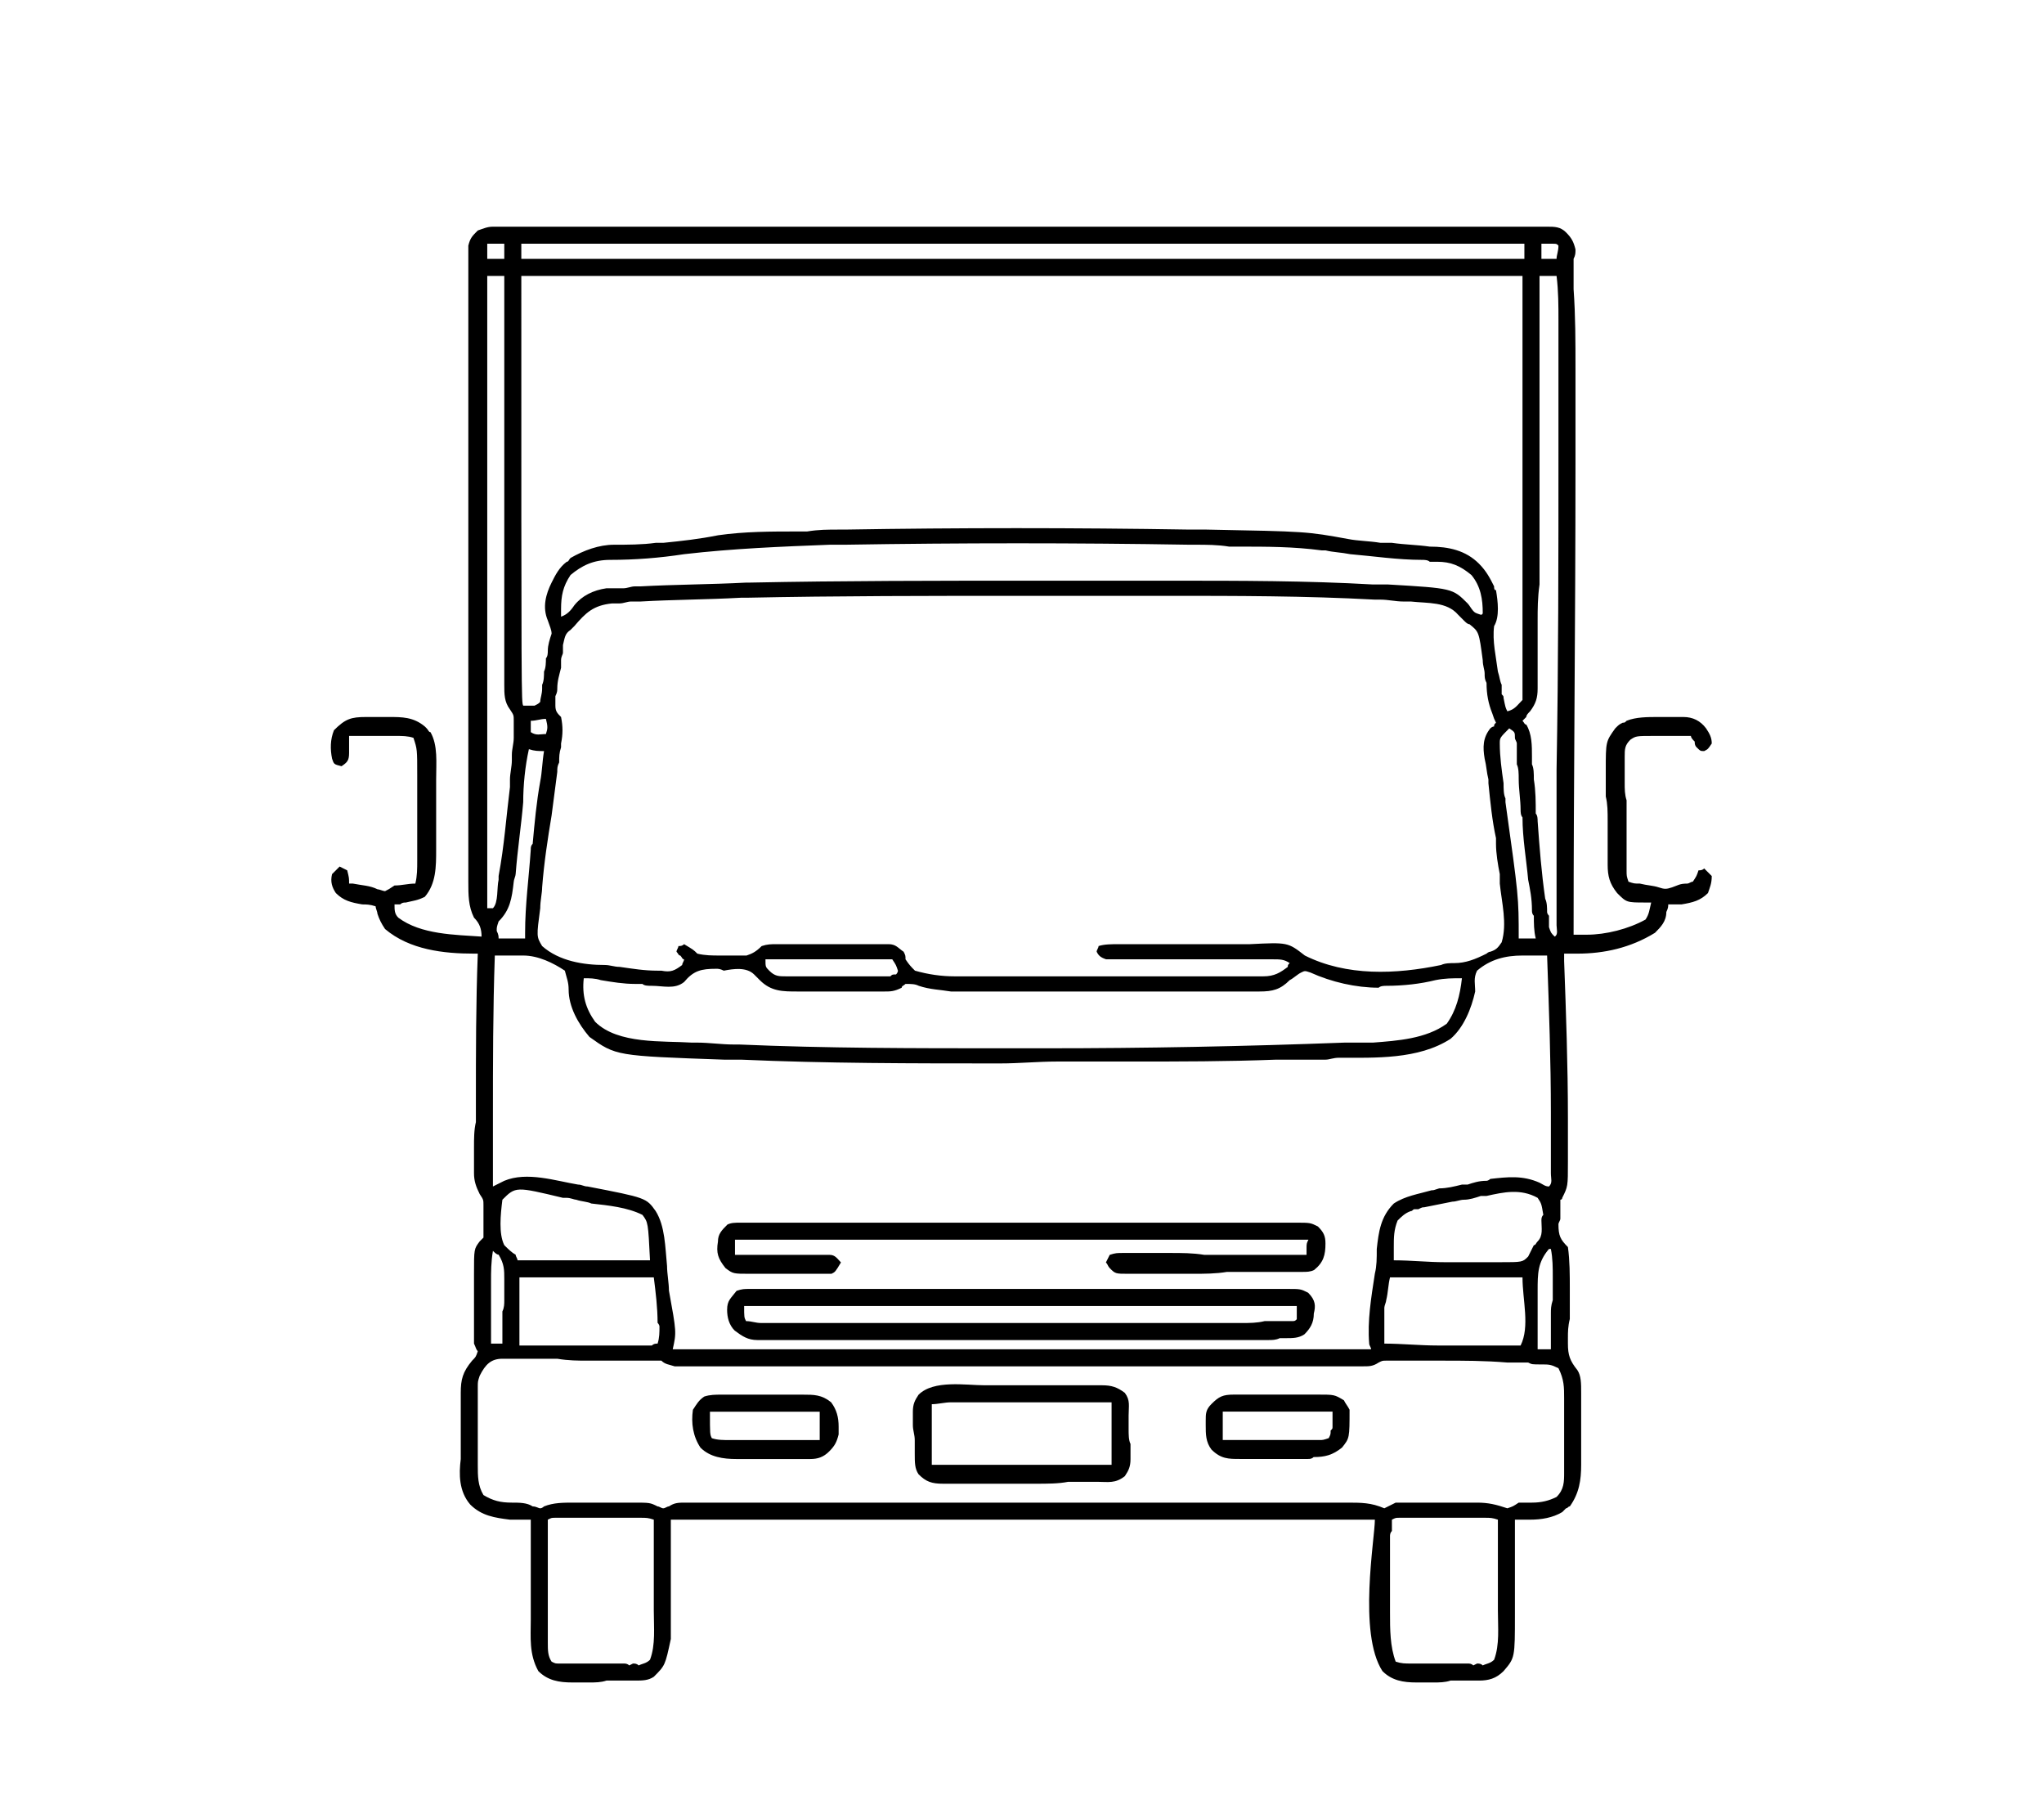
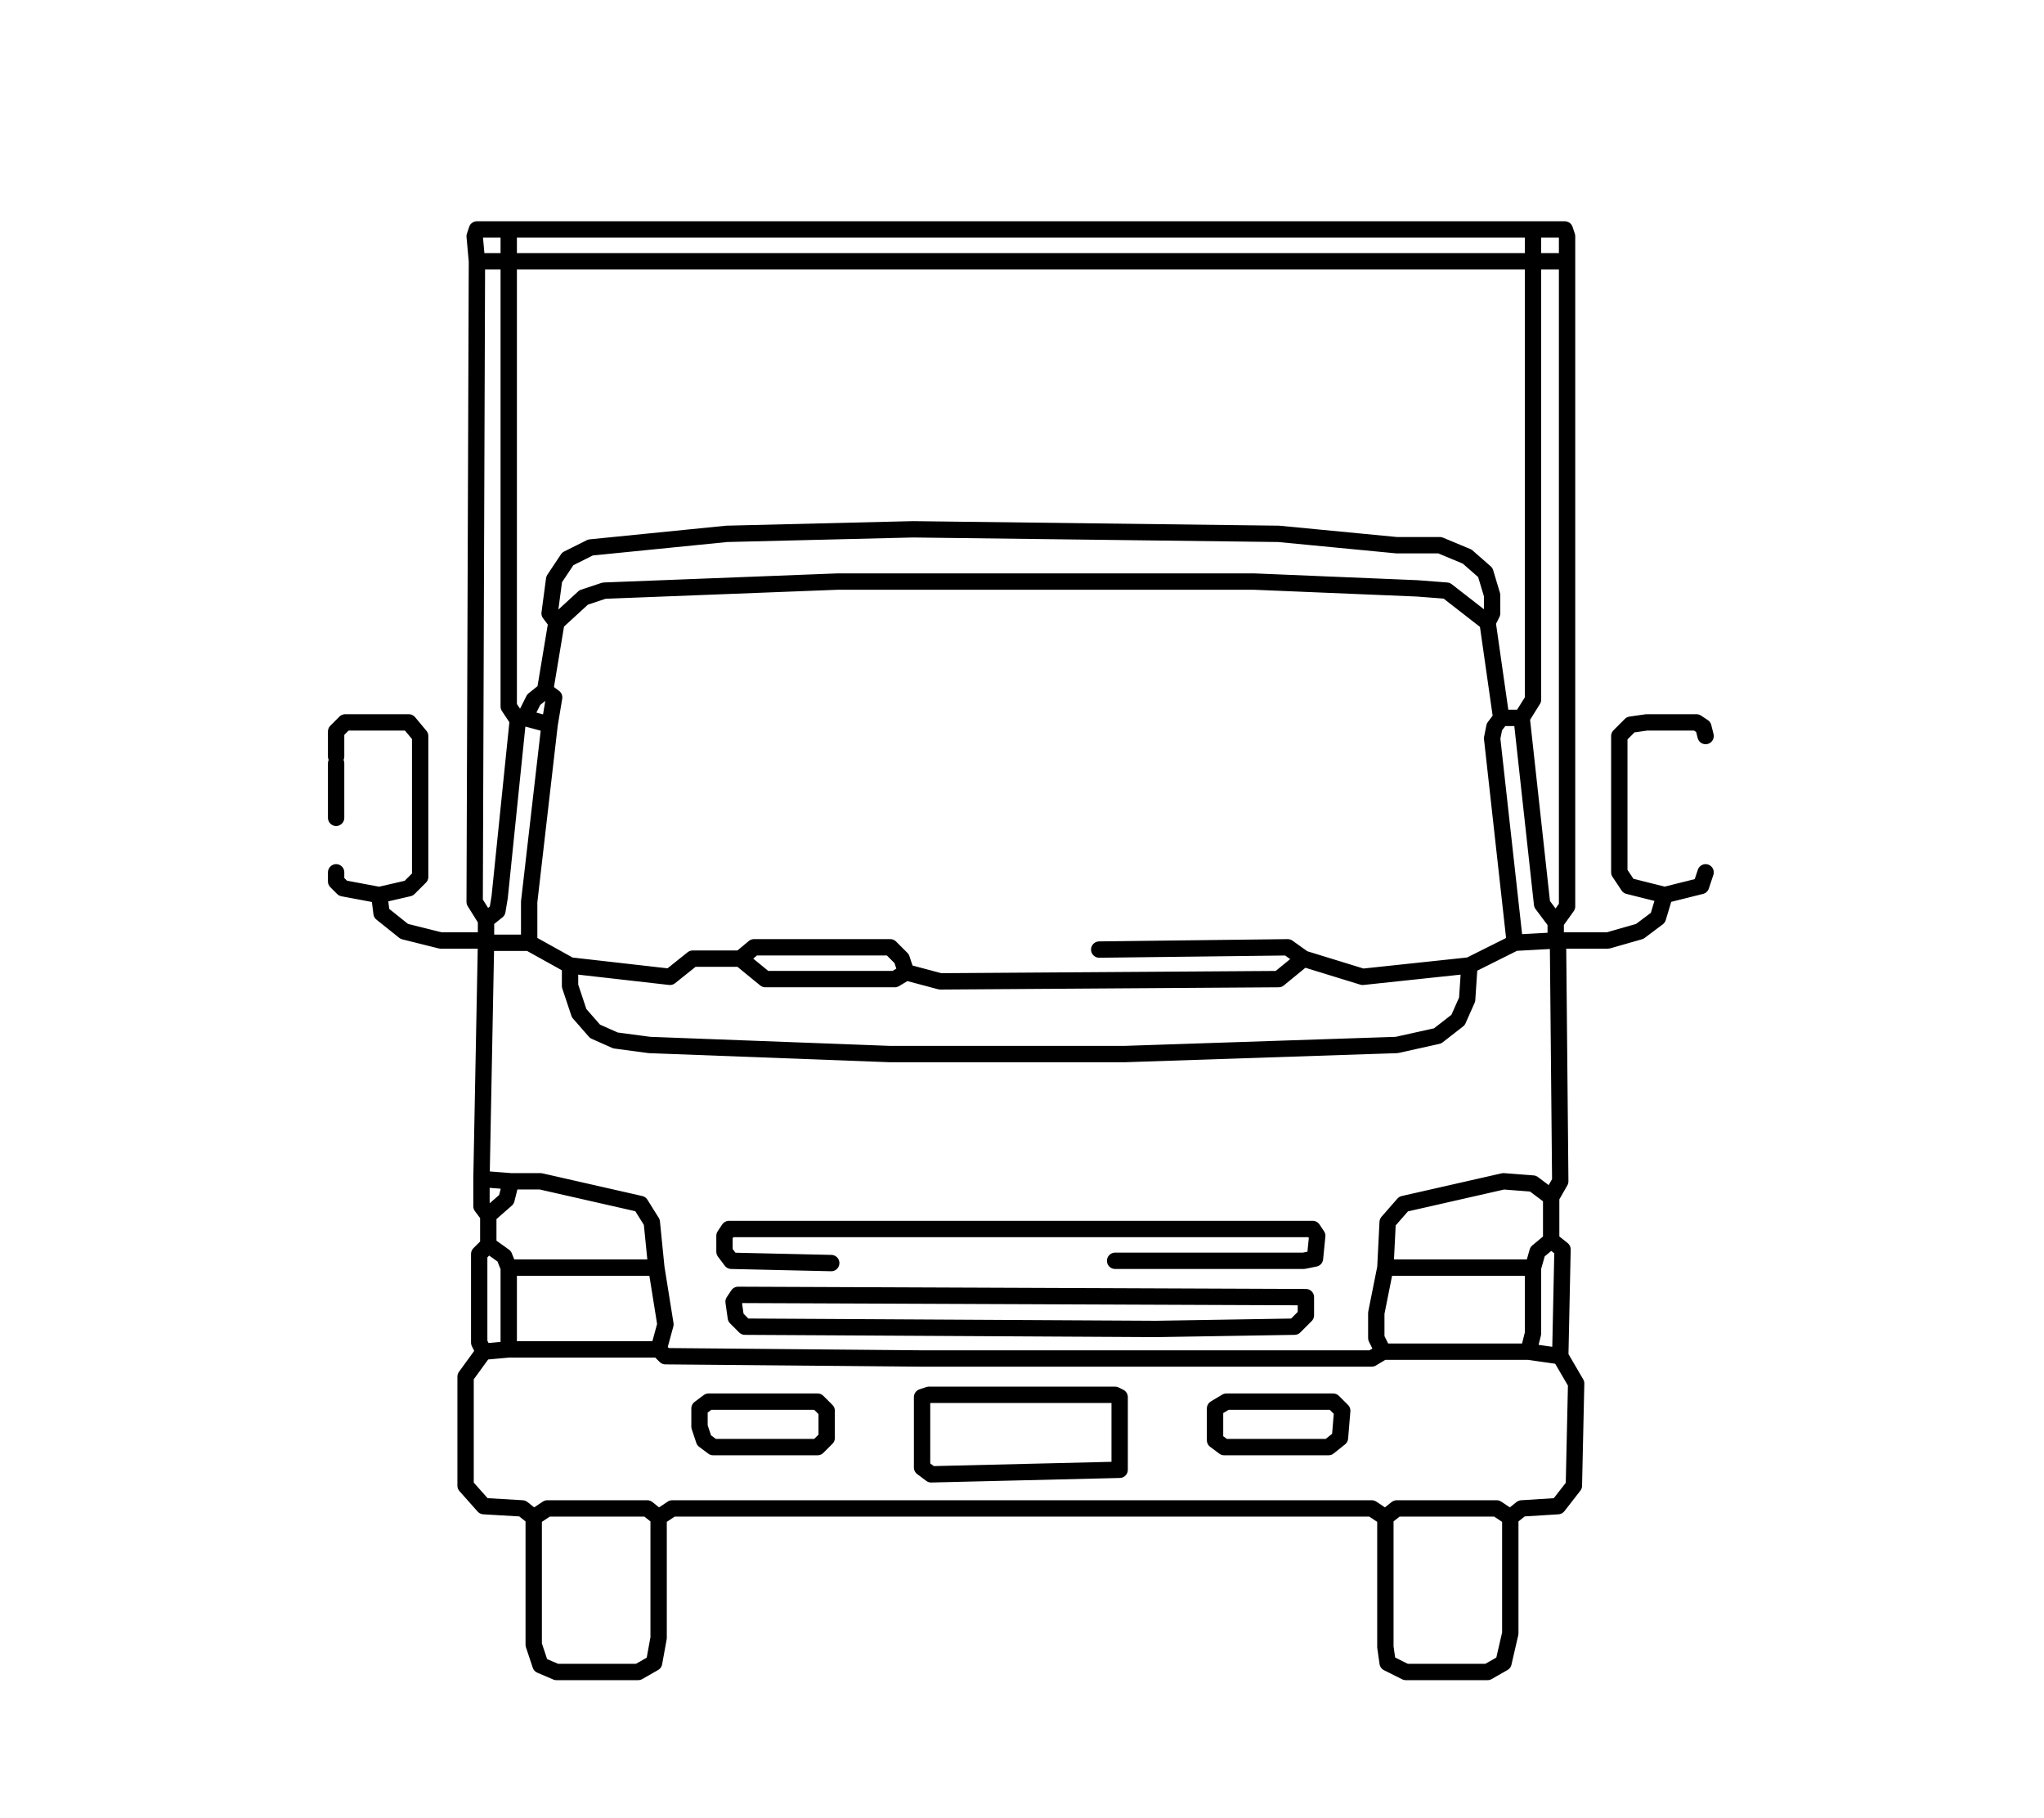
<svg xmlns="http://www.w3.org/2000/svg" viewBox="0 0 90 80">
-   <g fill="#000" stroke="none" fill-rule="evenodd" transform="translate(10.61 6.00) scale(0.083333)">
-     <path d="M0 0 C0 -0 0 -0 2 -0 C3 -0 4 -0 5 -0 C6 -0 7 -0 8 -0 C11 -0 15 -0 18 -0 C20 -0 23 -0 25 -0 C31 -0 36 -0 42 -0 C49 -0 56 -0 63 -0 C78 -0 93 -0 108 -0 C109 -0 110 -0 111 -0 C112 -0 112 -0 113 -0 C122 -0 131 -0 139 -0 C166 -0 192 -0 218 -0 C218 -0 218 -0 221 -0 C224 -0 227 -0 231 -0 C233 -0 236 -0 239 -0 C239 -0 240 -0 241 -0 C268 -0 294 -0 321 -0 C351 -0 381 -0 411 -0 C414 -0 417 -0 420 -0 C421 -0 422 -0 423 -0 C435 -0 448 -0 461 -0 C473 -0 486 -0 499 -0 C505 -0 512 -0 519 -0 C526 -0 532 -0 538 -0 C540 -0 543 -0 545 -0 C548 -0 551 -0 554 -0 C555 -0 556 -0 557 -0 C561 -0 564 -0 567 3 C570 6 571 8 572 12 C572 14 572 15 571 17 C571 22 571 28 571 33 C572 47 572 61 572 75 C572 78 572 81 572 84 C572 92 572 100 572 108 C572 114 572 120 572 126 C572 209 571 291 571 374 C572 374 574 374 575 374 C576 374 577 374 578 374 C588 374 600 371 609 366 C611 363 611 361 612 357 C611 357 610 357 609 357 C599 357 599 357 594 352 C590 347 589 343 589 337 C589 336 589 336 589 335 C589 332 589 330 589 328 C589 327 589 326 589 326 C589 322 589 318 589 314 C589 309 589 305 588 301 C588 298 588 295 588 292 C588 290 588 288 588 287 C588 272 588 272 593 265 C595 263 595 263 597 262 C598 262 598 262 599 261 C604 259 610 259 616 259 C618 259 620 259 622 259 C623 259 624 259 626 259 C627 259 628 259 629 259 C634 259 638 261 641 265 C643 268 644 270 644 273 C642 276 642 276 640 277 C638 277 638 277 636 275 C635 274 635 273 635 272 C634 271 633 270 633 269 C630 269 630 269 626 269 C626 269 626 269 624 269 C623 269 621 269 620 269 C618 269 616 269 614 269 C604 269 604 269 601 271 C598 274 598 276 598 280 C598 281 598 281 598 282 C598 284 598 287 598 289 C598 290 598 292 598 294 C598 297 598 300 599 303 C599 307 599 312 599 316 C599 320 599 324 599 328 C599 329 599 329 599 330 C599 332 599 334 599 337 C599 338 599 339 599 340 C599 343 599 343 600 346 C603 347 603 347 606 347 C610 348 613 348 616 349 C619 350 620 350 623 349 C626 348 627 347 631 347 C632 347 633 346 634 346 C636 343 636 343 637 340 C638 340 639 340 640 339 C642 341 642 341 644 343 C644 347 643 349 642 352 C638 356 634 357 628 358 C627 358 627 358 626 358 C624 358 623 358 621 358 C621 359 621 360 620 362 C620 367 617 370 614 373 C601 381 587 384 573 384 C571 384 570 384 569 384 C568 384 567 384 566 384 C566 385 566 387 566 388 C567 415 568 443 568 471 C568 473 568 475 568 478 C568 482 568 486 568 489 C568 491 568 492 568 494 C568 507 568 507 565 513 C565 514 564 514 564 514 C564 517 564 521 564 524 C564 525 563 526 563 527 C563 533 564 535 568 539 C569 546 569 554 569 561 C569 563 569 565 569 567 C569 571 569 574 569 577 C568 581 568 584 568 587 C568 588 568 589 568 590 C568 596 569 599 573 604 C575 607 575 611 575 616 C575 617 575 618 575 619 C575 619 575 619 575 622 C575 623 575 624 575 625 C575 628 575 630 575 633 C575 635 575 638 575 640 C575 644 575 647 575 651 C575 652 575 653 575 654 C575 662 574 669 569 676 C568 676 568 677 567 677 C566 678 566 678 565 679 C560 682 554 683 548 683 C547 683 546 683 546 683 C544 683 542 683 540 683 C540 684 540 685 540 686 C540 693 540 700 540 707 C540 711 540 715 540 719 C540 722 540 726 540 729 C540 731 540 732 540 733 C540 756 540 756 534 763 C530 767 526 768 521 768 C520 768 519 768 518 768 C517 768 516 768 515 768 C514 768 513 768 512 768 C510 768 508 768 506 768 C503 769 500 769 497 769 C495 769 493 769 491 769 C490 769 489 769 488 769 C481 769 475 768 470 763 C457 743 466 693 466 683 C343 683 220 683 94 683 C94 704 94 725 94 746 C91 760 91 760 85 766 C82 768 79 768 75 768 C74 768 74 768 72 768 C71 768 70 768 69 768 C68 768 67 768 66 768 C64 768 62 768 60 768 C57 769 54 769 51 769 C49 769 47 769 45 769 C44 769 43 769 42 769 C35 769 29 768 24 763 C19 754 20 745 20 736 C20 734 20 733 20 731 C20 727 20 723 20 719 C20 715 20 711 20 707 C20 699 20 691 20 683 C19 683 17 683 16 683 C14 683 13 683 11 683 C10 683 10 683 9 683 C1 682 -6 681 -12 675 C-18 668 -18 659 -17 651 C-17 649 -17 648 -17 647 C-17 644 -17 642 -17 639 C-17 635 -17 631 -17 627 C-17 625 -17 622 -17 620 C-17 619 -17 619 -17 616 C-17 609 -16 605 -11 599 C-9 597 -9 597 -8 594 C-9 593 -9 592 -10 590 C-10 588 -10 588 -10 586 C-10 585 -10 585 -10 583 C-10 582 -10 581 -10 580 C-10 579 -10 578 -10 577 C-10 575 -10 573 -10 571 C-10 568 -10 565 -10 562 C-10 560 -10 558 -10 556 C-10 555 -10 554 -10 553 C-10 540 -10 540 -7 536 C-6 535 -6 535 -5 534 C-5 531 -5 528 -5 525 C-5 524 -5 523 -5 522 C-5 521 -5 520 -5 519 C-5 518 -5 518 -5 517 C-5 514 -5 514 -7 511 C-9 507 -10 504 -10 500 C-10 499 -10 499 -10 498 C-10 495 -10 493 -10 491 C-10 489 -10 488 -10 486 C-10 482 -10 477 -9 473 C-9 469 -9 466 -9 462 C-9 436 -9 410 -8 384 C-9 384 -9 384 -10 384 C-26 384 -44 382 -57 371 C-59 368 -60 366 -61 363 C-61 362 -62 360 -62 359 C-65 358 -67 358 -69 358 C-75 357 -79 356 -83 352 C-85 349 -86 346 -85 342 C-83 340 -83 340 -81 338 C-79 339 -79 339 -77 340 C-76 344 -76 344 -76 347 C-75 347 -75 347 -74 347 C-69 348 -65 348 -61 350 C-60 350 -58 351 -57 351 C-55 350 -55 350 -52 348 C-48 348 -45 347 -41 347 C-40 343 -40 339 -40 335 C-40 334 -40 332 -40 331 C-40 330 -40 328 -40 327 C-40 326 -40 324 -40 323 C-40 320 -40 317 -40 314 C-40 310 -40 306 -40 303 C-40 300 -40 297 -40 294 C-40 292 -40 291 -40 290 C-40 276 -40 276 -42 270 C-45 269 -48 269 -51 269 C-52 269 -53 269 -53 269 C-56 269 -58 269 -60 269 C-62 269 -63 269 -65 269 C-69 269 -72 269 -76 269 C-76 270 -76 271 -76 272 C-76 273 -76 274 -76 275 C-76 276 -76 277 -76 278 C-76 282 -77 283 -80 285 C-84 284 -84 284 -85 281 C-86 276 -86 271 -84 266 C-78 260 -75 259 -67 259 C-65 259 -63 259 -61 259 C-59 259 -57 259 -55 259 C-48 259 -42 259 -36 264 C-36 264 -35 265 -35 265 C-34 266 -34 267 -33 267 C-29 274 -30 283 -30 292 C-30 293 -30 294 -30 296 C-30 299 -30 302 -30 305 C-30 308 -30 312 -30 316 C-30 319 -30 322 -30 324 C-30 326 -30 327 -30 329 C-30 338 -30 347 -36 354 C-40 356 -42 356 -46 357 C-47 357 -48 357 -49 358 C-50 358 -50 358 -52 358 C-52 361 -52 363 -50 365 C-38 374 -20 374 -6 375 C-6 371 -7 368 -10 365 C-13 359 -13 353 -13 346 C-13 344 -13 343 -13 342 C-13 338 -13 334 -13 330 C-13 325 -13 321 -13 317 C-13 308 -13 300 -13 291 C-13 284 -13 278 -13 271 C-13 270 -13 269 -13 268 C-13 266 -13 264 -13 262 C-13 244 -13 227 -13 209 C-13 192 -13 175 -13 158 C-13 139 -13 121 -13 102 C-13 100 -13 98 -13 96 C-13 95 -13 94 -13 93 C-13 87 -13 80 -13 73 C-13 65 -13 56 -13 48 C-13 44 -13 39 -13 35 C-13 31 -13 27 -13 23 C-13 22 -13 21 -13 19 C-13 17 -13 15 -13 13 C-13 13 -13 13 -13 10 C-12 6 -11 5 -8 2 C-5 1 -3 0 0 0 Z M-3 9 C-3 12 -3 15 -3 17 C-0 17 3 17 6 17 C6 15 6 12 6 9 C3 9 -0 9 -3 9 Z M15 9 C15 12 15 15 15 17 C190 17 365 17 545 17 C545 15 545 12 545 9 C370 9 195 9 15 9 Z M554 9 C554 12 554 15 554 17 C557 17 559 17 562 17 C562 15 563 13 563 10 C562 9 562 9 560 9 C558 9 556 9 554 9 Z M-3 26 C-3 136 -3 247 -3 360 C-2 360 -1 360 -0 360 C3 357 2 349 3 345 C3 344 3 344 3 343 C6 327 7 312 9 296 C9 295 9 293 9 292 C9 289 10 285 10 282 C10 282 10 282 10 279 C10 276 11 273 11 270 C11 270 11 270 11 267 C11 267 11 267 11 264 C11 263 11 262 11 261 C11 258 11 258 9 255 C6 251 6 247 6 242 C6 241 6 240 6 239 C6 236 6 233 6 230 C6 228 6 225 6 223 C6 217 6 211 6 205 C6 199 6 193 6 186 C6 176 6 165 6 155 C6 144 6 133 6 122 C6 121 6 121 6 120 C6 117 6 113 6 110 C6 82 6 54 6 26 C3 26 -0 26 -3 26 Z M15 26 C15 251 15 251 16 253 C17 253 17 253 20 253 C21 253 21 253 22 253 C24 252 24 252 25 251 C25 249 26 247 26 244 C26 244 26 244 26 242 C27 240 27 237 27 235 C28 233 28 230 28 228 C29 227 29 225 29 224 C29 221 30 218 31 215 C31 213 30 211 29 208 C26 201 28 194 31 188 C33 184 35 180 39 177 C40 177 40 176 41 175 C48 171 56 168 64 168 C71 168 79 168 86 167 C88 167 89 167 90 167 C100 166 109 165 119 163 C133 161 147 161 161 161 C162 161 164 161 166 161 C172 160 177 160 183 160 C184 160 185 160 186 160 C246 159 307 159 368 160 C371 160 374 160 377 160 C430 161 430 161 452 165 C457 166 463 166 469 167 C471 167 473 167 475 167 C482 168 488 168 495 169 C505 169 514 171 521 178 C525 182 527 186 529 190 C529 191 529 192 530 192 C531 198 532 206 529 211 C528 219 530 227 531 235 C532 238 532 240 533 242 C533 244 533 245 533 247 C534 248 534 248 534 249 C535 254 535 254 536 256 C540 255 541 253 544 250 C544 176 544 102 544 26 C369 26 195 26 15 26 Z M553 26 C553 27 553 29 553 30 C553 57 553 84 553 112 C553 115 553 118 553 122 C553 122 553 123 553 124 C553 134 553 145 553 156 C553 167 553 178 553 189 C552 196 552 202 552 208 C552 214 552 220 552 226 C552 228 552 230 552 232 C552 235 552 238 552 241 C552 242 552 243 552 244 C552 249 551 252 548 256 C547 257 546 258 546 259 C545 260 544 261 544 261 C545 262 545 263 546 263 C549 268 549 274 549 280 C549 281 549 282 549 284 C550 286 550 289 550 292 C551 298 551 304 551 310 C552 311 552 313 552 314 C553 328 554 341 556 355 C557 357 557 360 557 362 C557 363 558 364 558 364 C558 366 558 368 558 370 C559 373 559 373 561 375 C563 374 562 371 562 369 C562 368 562 368 562 365 C562 364 562 362 562 361 C562 360 562 358 562 357 C562 353 562 349 562 345 C562 342 562 338 562 335 C562 325 562 315 562 305 C562 299 562 293 562 287 C563 231 563 175 563 119 C563 114 563 109 563 103 C563 94 563 84 563 75 C563 72 563 69 563 66 C563 62 563 59 563 55 C563 53 563 51 563 49 C563 42 563 34 562 26 C559 26 556 26 553 26 Z M186 168 C183 168 181 168 178 168 C152 169 127 170 101 173 C88 175 75 176 62 176 C53 176 47 179 41 184 C37 190 36 195 36 202 C36 202 36 203 36 204 C36 205 36 206 36 206 C39 205 41 203 43 200 C47 195 53 192 60 191 C62 191 64 191 67 191 C67 191 68 191 69 191 C71 191 73 190 75 190 C76 190 77 190 78 190 C96 189 115 189 134 188 C134 188 135 188 136 188 C185 187 235 187 284 187 C294 187 303 187 313 187 C325 187 337 187 349 187 C353 187 356 187 359 187 C395 187 430 187 465 189 C468 189 470 189 473 189 C507 191 507 191 515 199 C516 200 517 202 518 203 C519 204 519 204 522 205 C522 205 523 205 523 204 C523 197 522 190 517 184 C511 179 506 177 499 177 C497 177 496 177 495 177 C494 176 492 176 491 176 C478 176 465 174 453 173 C448 172 444 172 440 171 C440 171 440 171 438 171 C423 169 409 169 394 169 C392 169 391 169 389 169 C383 168 377 168 371 168 C371 168 371 168 368 168 C308 167 247 167 186 168 Z M134 196 C133 196 132 196 131 196 C113 197 95 197 78 198 C76 198 75 198 73 198 C71 198 69 199 67 199 C66 199 66 199 63 199 C53 200 49 204 43 211 C42 212 42 212 41 213 C38 215 38 217 37 221 C37 222 37 223 37 225 C37 226 36 227 36 229 C36 230 36 231 36 233 C35 237 34 240 34 244 C34 245 34 246 33 248 C33 249 33 249 33 250 C33 251 33 252 33 253 C33 256 34 257 36 259 C37 264 37 268 36 273 C36 274 36 275 36 275 C35 278 35 280 35 283 C34 285 34 286 34 288 C33 296 32 303 31 311 C29 323 27 336 26 349 C26 352 25 356 25 360 C23 375 23 375 26 380 C35 388 48 390 59 390 C62 390 64 391 67 391 C74 392 80 393 87 393 C88 393 89 393 89 393 C94 394 96 393 100 390 C100 389 101 388 101 387 C100 387 100 386 99 385 C98 385 98 384 97 383 C97 382 98 381 98 380 C99 380 100 380 101 379 C106 382 106 382 108 384 C112 385 116 385 120 385 C122 385 124 385 126 385 C127 385 129 385 130 385 C131 385 132 385 134 385 C137 384 139 383 142 380 C145 379 147 379 150 379 C151 379 152 379 152 379 C154 379 157 379 159 379 C160 379 160 379 161 379 C165 379 169 379 173 379 C177 379 181 379 185 379 C188 379 191 379 194 379 C196 379 197 379 199 379 C201 379 203 379 205 379 C206 379 206 379 209 379 C213 379 214 381 217 383 C218 385 218 385 218 387 C220 390 221 391 223 393 C230 395 237 396 244 396 C245 396 246 396 247 396 C258 396 268 396 279 396 C281 396 283 396 285 396 C292 396 298 396 305 396 C306 396 308 396 309 396 C322 396 336 396 350 396 C356 396 363 396 369 396 C376 396 382 396 389 396 C391 396 393 396 396 396 C399 396 402 396 405 396 C405 396 405 396 407 396 C413 396 416 394 420 391 C420 390 420 390 421 389 C418 387 416 387 412 387 C412 387 412 387 410 387 C409 387 408 387 407 387 C405 387 403 387 401 387 C398 387 394 387 391 387 C382 387 373 387 363 387 C358 387 352 387 347 387 C344 387 342 387 340 387 C337 387 334 387 331 387 C331 387 331 387 328 387 C328 387 327 387 326 387 C325 387 324 387 324 387 C321 386 320 385 319 383 C319 382 320 381 320 380 C323 379 327 379 331 379 C331 379 331 379 334 379 C337 379 340 379 343 379 C344 379 345 379 346 379 C352 379 357 379 363 379 C368 379 372 379 377 379 C382 379 388 379 394 379 C396 379 398 379 400 379 C420 378 420 378 429 385 C451 396 477 395 501 390 C503 389 506 389 508 389 C514 389 519 387 525 384 C525 384 526 383 527 383 C530 382 531 381 533 378 C536 368 533 357 532 347 C532 345 532 344 532 342 C531 337 530 331 530 326 C530 326 530 326 530 323 C528 314 527 304 526 294 C526 293 526 293 526 292 C525 288 525 285 524 281 C523 275 523 270 527 265 C527 265 528 264 529 264 C529 263 529 263 530 262 C529 260 529 260 528 257 C526 252 525 247 525 241 C524 239 524 238 524 236 C524 234 523 232 523 229 C521 214 521 214 516 210 C515 210 514 209 513 208 C512 207 511 206 510 205 C504 198 494 199 485 198 C484 198 483 198 481 198 C477 198 473 197 469 197 C468 197 468 197 466 197 C429 195 393 195 356 195 C353 195 349 195 346 195 C334 195 322 195 309 195 C300 195 290 195 280 195 C231 195 182 195 134 196 Z M20 261 C20 264 20 264 20 267 C23 269 25 268 28 268 C29 265 29 264 28 260 C25 260 23 261 20 261 Z M537 265 C532 270 532 270 532 273 C532 280 533 287 534 294 C534 297 534 300 535 302 C535 303 535 303 535 304 C542 354 542 354 542 376 C545 376 548 376 551 376 C550 372 550 368 550 364 C549 363 549 362 549 361 C549 355 548 350 547 345 C546 334 544 323 544 312 C543 311 543 309 543 308 C543 303 542 297 542 292 C542 289 542 286 541 284 C541 281 541 279 541 276 C541 275 541 275 541 273 C541 272 540 271 540 270 C540 267 540 267 537 265 Z M19 276 C17 285 16 295 16 304 C15 316 13 329 12 342 C12 343 11 345 11 346 C10 355 9 361 3 367 C2 370 2 370 2 372 C3 374 3 375 3 376 C7 376 12 376 17 376 C17 376 17 376 17 373 C17 358 19 344 20 329 C20 328 20 327 21 326 C22 315 23 304 25 293 C26 288 26 283 27 277 C24 277 22 277 19 276 Z M1 385 C-0 414 -0 442 -0 470 C-0 471 -0 472 -0 473 C-0 485 -0 496 -0 507 C2 506 4 505 6 504 C18 499 33 504 45 506 C47 506 48 507 50 507 C81 513 81 513 86 520 C91 528 91 539 92 549 C92 553 93 558 93 562 C97 584 97 584 95 593 C217 593 338 593 464 593 C464 592 463 591 463 590 C462 578 464 566 466 553 C467 549 467 545 467 540 C468 531 469 523 476 516 C482 512 489 511 496 509 C497 509 497 509 500 508 C504 508 508 507 512 506 C513 506 514 506 515 506 C518 505 521 504 525 504 C525 504 526 504 527 503 C536 502 544 501 553 505 C555 506 556 507 558 507 C560 505 559 503 559 500 C559 499 559 498 559 496 C559 495 559 494 559 492 C559 491 559 489 559 488 C559 484 559 480 559 476 C559 473 559 471 559 468 C559 441 558 413 557 385 C554 385 550 385 547 385 C546 385 545 385 544 385 C535 385 527 387 520 393 C518 397 519 400 519 404 C517 413 513 423 506 429 C489 440 466 439 447 439 C444 439 442 440 440 440 C435 440 431 440 426 440 C422 440 418 440 414 440 C388 441 363 441 337 441 C334 441 331 441 328 441 C318 441 308 441 298 441 C288 441 278 442 268 442 C222 442 176 442 131 440 C128 440 125 440 122 440 C65 438 65 438 51 428 C45 421 40 412 40 403 C40 399 39 397 38 393 C32 389 24 385 16 385 C15 385 14 385 13 385 C13 385 12 385 11 385 C10 385 10 385 8 385 C6 385 3 385 1 385 Z M144 387 C144 391 144 391 146 393 C149 396 151 396 155 396 C157 396 158 396 159 396 C161 396 162 396 163 396 C165 396 166 396 168 396 C171 396 174 396 177 396 C180 396 184 396 188 396 C191 396 194 396 197 396 C198 396 200 396 201 396 C203 396 205 396 207 396 C208 396 208 396 210 396 C211 395 211 395 213 395 C213 395 214 394 214 393 C213 390 213 390 211 387 C208 387 208 387 204 387 C204 387 203 387 202 387 C200 387 198 387 196 387 C194 387 193 387 191 387 C187 387 184 387 180 387 C176 387 172 387 168 387 C160 387 152 387 144 387 Z M101 399 C96 403 90 401 84 401 C82 401 80 401 79 400 C78 400 77 400 75 400 C69 400 63 399 57 398 C54 397 51 397 48 397 C47 406 49 413 54 420 C66 432 90 430 105 431 C106 431 107 431 108 431 C114 431 121 432 127 432 C128 432 129 432 130 432 C176 434 223 434 269 434 C277 434 284 434 292 434 C345 434 397 433 450 431 C451 431 452 431 453 431 C456 431 460 431 463 431 C464 431 464 431 465 431 C478 430 493 429 504 421 C509 414 511 406 512 397 C507 397 503 397 498 398 C490 400 481 401 472 401 C471 401 469 401 468 402 C456 402 443 399 432 394 C429 393 429 393 427 394 C425 395 423 397 421 398 C416 403 412 404 405 404 C405 404 405 404 402 404 C399 404 396 404 393 404 C391 404 390 404 389 404 C362 404 336 404 309 404 C305 404 302 404 298 404 C293 404 287 404 282 404 C280 404 278 404 275 404 C265 404 255 404 244 404 C244 404 244 404 242 404 C236 403 231 403 225 401 C223 400 221 400 218 400 C217 401 216 401 216 402 C212 404 210 404 207 404 C205 404 204 404 203 404 C201 404 200 404 199 404 C197 404 196 404 194 404 C191 404 189 404 186 404 C182 404 178 404 174 404 C171 404 168 404 166 404 C164 404 163 404 161 404 C153 404 147 404 141 398 C140 397 139 396 138 395 C134 391 127 392 122 393 C120 392 119 392 118 392 C110 392 106 393 101 399 Z M5 514 C4 522 3 532 6 538 C8 540 10 542 12 543 C12 544 13 545 13 546 C36 546 59 546 83 546 C82 526 82 526 79 522 C71 518 61 517 52 516 C50 515 47 515 44 514 C43 514 41 513 39 513 C39 513 38 513 37 513 C12 507 12 507 5 514 Z M525 512 C524 512 523 512 522 512 C519 513 516 514 513 514 C511 514 509 515 507 515 C502 516 497 517 492 518 C491 518 491 518 489 519 C489 519 488 519 487 519 C486 519 486 520 485 520 C482 521 480 523 478 525 C476 530 476 534 476 539 C476 539 476 540 476 541 C476 543 476 544 476 546 C485 546 494 547 503 547 C507 547 511 547 515 547 C519 547 523 547 527 547 C529 547 530 547 532 547 C544 547 544 547 547 544 C548 542 549 540 550 538 C551 538 551 537 552 536 C555 533 554 529 554 525 C554 524 554 523 555 522 C554 516 554 516 552 513 C543 508 534 510 525 512 Z M558 540 C552 547 552 553 552 562 C552 563 552 564 552 565 C552 567 552 570 552 573 C552 575 552 577 552 579 C552 584 552 589 552 593 C554 593 556 593 559 593 C559 587 559 580 559 574 C559 572 559 570 560 567 C560 564 560 561 560 558 C560 558 560 558 560 555 C560 550 560 545 559 540 C559 540 558 540 558 540 Z M-0 541 C-1 547 -1 552 -1 557 C-1 558 -1 559 -1 560 C-1 563 -1 566 -1 569 C-1 571 -1 573 -1 575 C-1 580 -1 585 -1 590 C1 590 3 590 5 590 C5 585 5 579 5 573 C6 571 6 569 6 567 C6 564 6 562 6 559 C6 558 6 557 6 556 C6 551 6 548 3 543 C2 543 1 542 -0 541 Z M14 555 C14 567 14 579 14 591 C32 591 32 591 40 591 C45 591 50 591 56 591 C60 591 64 591 68 591 C70 591 72 591 73 591 C76 591 78 591 80 591 C81 591 83 591 84 591 C85 590 86 590 87 590 C88 587 88 584 88 581 C88 580 87 579 87 579 C87 571 86 563 85 555 C61 555 38 555 14 555 Z M474 555 C473 559 473 563 472 567 C472 568 471 570 471 571 C471 575 471 579 471 583 C471 583 471 584 471 585 C471 587 471 588 471 590 C480 590 490 591 499 591 C503 591 508 591 512 591 C516 591 520 591 525 591 C526 591 528 591 529 591 C532 591 534 591 536 591 C537 591 539 591 540 591 C541 591 542 591 543 591 C548 581 544 567 544 555 C521 555 498 555 474 555 Z M-7 607 C-8 610 -8 610 -8 613 C-8 614 -8 615 -8 617 C-8 618 -8 619 -8 620 C-8 621 -8 622 -8 624 C-8 626 -8 629 -8 631 C-8 635 -8 639 -8 643 C-8 646 -8 648 -8 651 C-8 652 -8 653 -8 654 C-8 660 -8 665 -5 670 C-0 673 4 674 10 674 C14 674 18 674 21 676 C23 676 24 677 25 677 C26 677 27 676 27 676 C32 674 37 674 43 674 C44 674 45 674 46 674 C48 674 51 674 53 674 C57 674 60 674 64 674 C66 674 69 674 71 674 C72 674 73 674 74 674 C83 674 83 674 87 676 C88 676 89 677 90 677 C91 677 92 676 93 676 C96 674 98 674 102 674 C104 674 105 674 106 674 C108 674 109 674 111 674 C112 674 114 674 115 674 C119 674 123 674 128 674 C132 674 137 674 141 674 C150 674 159 674 167 674 C175 674 182 674 189 674 C189 674 189 674 192 674 C194 674 196 674 198 674 C218 674 237 674 256 674 C273 674 290 674 306 674 C326 674 345 674 364 674 C367 674 369 674 371 674 C372 674 373 674 374 674 C381 674 388 674 395 674 C404 674 413 674 421 674 C426 674 430 674 435 674 C439 674 443 674 447 674 C448 674 450 674 451 674 C459 674 464 674 471 677 C473 676 475 675 477 674 C481 674 485 674 489 674 C490 674 491 674 492 674 C494 674 497 674 499 674 C503 674 506 674 510 674 C512 674 515 674 517 674 C518 674 519 674 520 674 C526 674 530 675 536 677 C539 676 539 676 542 674 C546 674 546 674 549 674 C554 674 558 673 562 671 C566 667 566 663 566 658 C566 658 566 658 566 655 C566 654 566 653 566 652 C566 650 566 649 566 648 C566 646 566 643 566 641 C566 637 566 633 566 630 C566 627 566 625 566 622 C566 621 566 620 566 619 C566 613 566 609 563 603 C559 601 558 601 554 601 C549 601 549 601 547 600 C544 600 541 600 539 600 C538 600 537 600 536 600 C524 599 513 599 501 599 C497 599 493 599 490 599 C487 599 485 599 482 599 C481 599 481 599 478 599 C477 599 476 599 475 599 C474 599 473 599 472 599 C470 599 470 599 468 600 C465 602 463 602 460 602 C458 602 457 602 456 602 C454 602 453 602 451 602 C450 602 448 602 447 602 C442 602 438 602 434 602 C429 602 425 602 420 602 C411 602 402 602 393 602 C386 602 379 602 372 602 C371 602 370 602 368 602 C366 602 364 602 362 602 C342 602 323 602 303 602 C286 602 269 602 252 602 C233 602 213 602 193 602 C191 602 189 602 187 602 C186 602 185 602 184 602 C177 602 170 602 162 602 C153 602 145 602 136 602 C131 602 127 602 122 602 C118 602 114 602 110 602 C108 602 107 602 105 602 C103 602 101 602 99 602 C98 602 97 602 96 602 C93 601 91 601 89 599 C86 599 83 599 80 599 C79 599 79 599 78 599 C75 599 72 599 69 599 C68 599 67 599 66 599 C61 599 56 599 50 599 C45 599 40 599 34 598 C30 598 26 598 22 598 C20 598 18 598 16 598 C13 598 11 598 8 598 C7 598 6 598 5 598 C-1 598 -4 601 -7 607 Z M29 683 C29 686 29 686 29 689 C29 690 29 691 29 691 C29 694 29 696 29 698 C29 699 29 701 29 702 C29 706 29 709 29 712 C29 716 29 720 29 724 C29 727 29 730 29 733 C29 735 29 736 29 738 C29 740 29 742 29 744 C29 745 29 747 29 748 C29 752 29 755 31 758 C33 759 33 759 35 759 C35 759 35 759 37 759 C38 759 39 759 39 759 C40 759 41 759 42 759 C43 759 44 759 45 759 C46 759 47 759 48 759 C50 759 52 759 54 759 C57 759 60 759 63 759 C65 759 67 759 69 759 C70 759 71 759 72 760 C72 760 72 760 74 759 C75 759 76 759 77 760 C79 759 81 759 83 757 C86 749 85 740 85 731 C85 730 85 729 85 727 C85 724 85 721 85 719 C85 715 85 711 85 707 C85 705 85 702 85 699 C85 697 85 696 85 695 C85 693 85 691 85 689 C85 688 85 687 85 686 C85 685 85 684 85 683 C82 682 81 682 78 682 C77 682 77 682 75 682 C74 682 73 682 71 682 C70 682 69 682 68 682 C65 682 63 682 61 682 C57 682 53 682 49 682 C47 682 45 682 42 682 C41 682 40 682 39 682 C38 682 37 682 36 682 C35 682 34 682 33 682 C31 682 31 682 29 683 Z M475 683 C475 686 475 686 475 689 C474 690 474 691 474 692 C474 693 474 695 474 696 C474 697 474 698 474 700 C474 702 474 705 474 708 C474 711 474 715 474 718 C474 721 474 725 474 728 C474 729 474 731 474 732 C474 741 474 750 477 758 C480 759 482 759 485 759 C486 759 487 759 488 759 C489 759 490 759 491 759 C492 759 493 759 494 759 C496 759 498 759 500 759 C503 759 506 759 509 759 C511 759 513 759 515 759 C516 759 517 759 518 760 C518 760 518 760 520 759 C521 759 522 759 523 760 C525 759 527 759 529 757 C532 749 531 740 531 731 C531 730 531 729 531 727 C531 724 531 721 531 719 C531 715 531 711 531 707 C531 705 531 702 531 699 C531 697 531 696 531 695 C531 693 531 691 531 689 C531 688 531 687 531 686 C531 685 531 684 531 683 C528 682 527 682 524 682 C523 682 523 682 521 682 C520 682 519 682 517 682 C516 682 515 682 514 682 C511 682 509 682 507 682 C503 682 499 682 495 682 C493 682 491 682 488 682 C487 682 486 682 485 682 C484 682 483 682 482 682 C481 682 480 682 479 682 C477 682 477 682 475 683 Z " transform="translate(133.1319,47.74585)" />
-     <path d="M0 0 C1 -0 2 -0 3 -0 C4 -0 4 -0 7 -0 C7 -0 7 -0 11 -0 C14 -0 18 -0 21 -0 C25 -0 29 -0 32 -0 C41 -0 51 -0 60 -0 C64 -0 68 -0 72 -0 C87 -0 101 -0 115 -0 C119 -0 122 -0 126 -0 C127 -0 128 -0 129 -0 C144 -0 158 -0 173 -0 C189 -0 204 -0 219 -0 C228 -0 236 -0 245 -0 C252 -0 259 -0 266 -0 C270 -0 274 -0 278 -0 C282 -0 286 -0 290 -0 C291 -0 292 -0 293 -0 C301 -0 301 -0 305 2 C308 5 309 7 309 11 C309 17 308 21 303 25 C301 26 299 26 297 26 C296 26 295 26 294 26 C294 26 294 26 291 26 C291 26 291 26 288 26 C285 26 282 26 278 26 C278 26 278 26 275 26 C269 26 263 26 257 26 C251 27 245 27 239 27 C234 27 229 27 224 27 C222 27 220 27 218 27 C214 27 211 27 208 27 C207 27 206 27 205 27 C198 27 198 27 195 24 C194 23 194 22 193 21 C194 19 194 19 195 17 C198 16 199 16 202 16 C203 16 203 16 205 16 C206 16 207 16 208 16 C209 16 210 16 211 16 C214 16 217 16 220 16 C223 16 225 16 227 16 C233 16 239 16 245 17 C251 17 257 17 263 17 C275 17 287 17 299 17 C299 17 299 17 299 14 C299 11 299 11 300 9 C200 9 100 9 -3 9 C-3 12 -3 14 -3 17 C-2 17 -2 17 -1 17 C6 17 12 17 19 17 C21 17 24 17 26 17 C30 17 34 17 37 17 C38 17 39 17 41 17 C42 17 43 17 44 17 C45 17 46 17 47 17 C50 17 51 19 53 21 C50 26 50 26 48 27 C46 27 45 27 43 27 C42 27 41 27 40 27 C35 27 31 27 26 27 C23 27 21 27 19 27 C15 27 11 27 8 27 C7 27 6 27 5 27 C-4 27 -4 27 -8 24 C-12 19 -13 16 -12 10 C-12 6 -10 4 -7 1 C-5 -0 -3 0 0 0 Z " transform="translate(264.0267,573.8658)" />
-     <path d="M0 0 C1 -0 2 -0 3 -0 C4 -0 4 -0 7 -0 C8 -0 9 -0 10 -0 C14 -0 17 -0 20 -0 C24 -0 28 -0 31 -0 C40 -0 49 -0 58 -0 C62 -0 66 -0 70 -0 C84 -0 97 -0 111 -0 C115 -0 118 -0 122 -0 C122 -0 122 -0 125 -0 C139 -0 153 -0 168 -0 C182 -0 197 -0 212 -0 C220 -0 228 -0 237 -0 C244 -0 251 -0 258 -0 C261 -0 265 -0 269 -0 C272 -0 276 -0 280 -0 C281 -0 283 -0 284 -0 C291 -0 291 -0 295 2 C299 6 299 9 298 13 C298 18 296 21 293 24 C290 26 287 26 283 26 C282 26 281 26 280 26 C278 27 276 27 274 27 C272 27 270 27 269 27 C264 27 259 27 255 27 C252 27 249 27 246 27 C206 27 166 27 126 27 C121 27 116 27 111 27 C89 27 68 27 46 27 C45 27 45 27 42 27 C35 27 28 27 21 27 C19 27 17 27 15 27 C12 27 9 27 7 27 C6 27 6 27 4 27 C-1 27 -4 25 -8 22 C-11 19 -12 15 -12 11 C-12 6 -10 5 -7 1 C-4 -0 -3 0 0 0 Z M-3 9 C-3 15 -3 15 -2 17 C1 17 3 18 6 18 C7 18 8 18 8 18 C11 18 14 18 17 18 C18 18 19 18 20 18 C53 18 86 18 119 18 C126 18 132 18 138 18 C176 18 215 18 253 18 C255 18 258 18 260 18 C264 18 268 18 272 17 C274 17 275 17 277 17 C278 17 280 17 282 17 C283 17 285 17 286 17 C288 17 288 17 289 16 C289 14 289 12 289 9 C193 9 96 9 -3 9 Z " transform="translate(268.8705,608.8658)" />
-     <path d="M0 0 C1 -0 2 -0 3 -0 C8 -0 13 -0 18 -0 C23 -0 28 -0 34 -0 C38 -0 42 -0 46 -0 C48 -0 49 -0 51 -0 C54 -0 57 -0 59 -0 C60 -0 61 -0 62 -0 C67 -0 70 1 74 4 C77 8 76 11 76 16 C76 16 76 17 76 18 C76 20 76 22 76 23 C76 26 76 29 77 31 C77 33 77 35 77 37 C77 37 77 38 77 39 C77 43 76 45 74 48 C69 52 65 51 60 51 C59 51 58 51 57 51 C54 51 51 51 48 51 C47 51 47 51 44 51 C39 52 33 52 27 52 C21 52 16 52 10 52 C5 52 1 52 -4 52 C-6 52 -8 52 -10 52 C-13 52 -16 52 -19 52 C-20 52 -21 52 -22 52 C-28 52 -31 51 -35 47 C-37 44 -37 41 -37 36 C-37 36 -37 35 -37 34 C-37 32 -37 31 -37 29 C-37 26 -38 24 -38 21 C-38 20 -38 18 -38 17 C-38 16 -38 15 -38 14 C-38 10 -37 8 -35 5 C-27 -3 -10 0 0 0 Z M-28 10 C-28 21 -28 31 -28 42 C3 42 35 42 67 42 C67 31 67 20 67 9 C56 9 45 9 33 9 C28 9 23 9 18 9 C13 9 8 9 3 9 C1 9 -1 9 -3 9 C-6 9 -8 9 -11 9 C-12 9 -13 9 -13 9 C-14 9 -15 9 -16 9 C-16 9 -17 9 -18 9 C-21 9 -25 10 -28 10 Z " transform="translate(393.0156,659.7617)" />
-     <path d="M0 0 C1 -0 2 -0 3 -0 C4 -0 4 -0 7 -0 C8 -0 10 -0 11 -0 C14 -0 16 -0 19 -0 C22 -0 26 -0 29 -0 C33 -0 36 -0 39 -0 C40 -0 42 -0 43 -0 C49 -0 53 -0 58 4 C61 8 62 12 62 17 C62 18 62 19 62 21 C61 25 60 27 57 30 C54 33 51 34 47 34 C46 34 45 34 44 34 C43 34 42 34 40 34 C39 34 38 34 37 34 C34 34 32 34 30 34 C26 34 22 34 19 34 C16 34 14 34 11 34 C10 34 9 34 8 34 C1 34 -6 33 -11 28 C-15 22 -16 15 -15 8 C-13 5 -12 3 -9 1 C-6 0 -3 0 0 0 Z M-6 9 C-6 21 -6 21 -5 23 C-2 24 1 24 5 24 C5 24 5 24 8 24 C9 24 10 24 11 24 C12 24 14 24 15 24 C18 24 22 24 26 24 C28 24 31 24 34 24 C40 24 46 24 52 24 C52 19 52 14 52 9 C33 9 14 9 -6 9 Z " transform="translate(253.7966,664.7095)" />
-     <path d="M0 0 C1 -0 2 -0 4 -0 C4 -0 4 -0 7 -0 C9 -0 10 -0 11 -0 C14 -0 17 -0 19 -0 C23 -0 26 -0 30 -0 C33 -0 36 -0 40 -0 C41 -0 42 -0 44 -0 C53 -0 53 -0 58 3 C59 5 60 6 61 8 C61 23 61 23 57 28 C52 32 48 33 42 33 C41 34 40 34 39 34 C38 34 37 34 35 34 C34 34 33 34 32 34 C30 34 27 34 25 34 C21 34 17 34 13 34 C11 34 9 34 6 34 C5 34 4 34 3 34 C-3 34 -7 34 -12 29 C-15 25 -15 21 -15 16 C-15 16 -15 15 -15 14 C-15 10 -15 8 -12 5 C-8 1 -6 0 0 0 Z M-6 9 C-6 14 -6 19 -6 24 C2 24 9 24 17 24 C19 24 22 24 24 24 C28 24 32 24 35 24 C36 24 38 24 39 24 C39 24 39 24 42 24 C43 24 43 24 45 24 C47 24 47 24 50 23 C51 21 51 21 51 19 C52 18 52 18 52 17 C52 14 52 14 52 9 C33 9 14 9 -6 9 Z " transform="translate(524.759,664.6777)" />
-   </g>
+   <path fill="none" stroke="#000" stroke-width="0.72" stroke-linecap="round" stroke-linejoin="round" d="M22.4 10.1l-1.4 0l-0.1 0.3l0.1 1.1M22.4 10.1l45.1 0M22.4 10.1l0 1.4M67.5 10.1l1.4 0l0.1 0.3l0 1.1M67.5 10.1l0 1.4M21 11.5l1.4 0M21 11.5l-0.1 28.2l0.5 0.8M22.4 11.5l45.1 0M22.4 11.5l0 19.6l0.4 0.6M67.5 11.5l1.5 0M67.5 11.5l0 19.3l-0.5 0.8M69 11.5l0 28.4l-0.5 0.7M24.5 27.4l-0.3-0.4l0.2-1.5l0.6-0.9l1-0.5l6-0.6l8.2-0.2l16.1 0.2l5.2 0.5l1.9 0l1.2 0.5l0.8 0.7l0.3 1l0 0.8l-0.2 0.4M24.5 27.4l1.2-1.1l0.9-0.3l10.3-0.4l18.3 0l7.2 0.3l1.3 0.1l1.8 1.4M24.5 27.4l-0.5 3M65.5 27.4l0.6 4.2M24 30.4l-0.5 0.4l-0.4 0.8M24 30.4l0.4 0.3l-0.2 1.2M23.1 31.6l-0.3 0.1M23.1 31.6l1.1 0.3M66.1 31.6l0.9 0M66.1 31.6l-0.3 0.4l-0.1 0.5l1 9M67 31.6l0.9 8.2l0.6 0.8M22.8 31.7l-0.8 7.8l-0.1 0.6l-0.5 0.4M24.2 31.9l-0.9 7.8l0 1.8M75.1 32.4l-0.1-0.4l-0.3-0.2l-2.2 0l-0.7 0.1l-0.5 0.5l0 6l0.4 0.6l1.6 0.4M14.8 33.3l0-1.1l0.4-0.4l2.8 0l0.5 0.6l0 6.2l-0.5 0.5l-1.3 0.3M14.8 33.6l0 2.4M14.8 38.4l0 0.4l0.3 0.3l1.6 0.3M75.1 38.4l-0.2 0.6l-1.6 0.4M16.7 39.4l0.1 0.8l1 0.8l1.6 0.4l2 0M73.3 39.4l-0.3 1l-0.8 0.6l-1.4 0.4l-2.2 0M21.4 40.5l0 0.9M68.5 40.6l0 0.8M21.4 41.4l0 0.1M68.5 41.4l0.1 0M68.5 41.4l-1.8 0.1M68.6 41.4l0.1 10.6l-0.4 0.7M21.4 41.5l1.9 0M21.4 41.5l-0.2 10.4M23.3 41.5l1.8 1M66.7 41.5l-2 1M48.4 41.8l8.3-0.1l0.7 0.5M30.5 42.2l2.1 0M30.5 42.2l-1 0.8l-4.4-0.5M32.6 42.2l0.6-0.5l6 0l0.5 0.5l0.2 0.6M32.6 42.2l1.1 0.9l5.7 0l0.5-0.3M57.4 42.2l2.6 0.8l4.7-0.5M57.4 42.2l-1.1 0.9l-14.9 0.1l-1.5-0.4M25.1 42.5l0 0.9l0.4 1.2l0.7 0.8l0.9 0.4l1.5 0.2l10.6 0.4l10.3 0l12-0.4l1.8-0.4l0.9-0.7l0.4-0.9l0.1-1.5M21.2 51.9l1.3 0.1M21.2 51.9l0 1.2l0.3 0.4M22.5 52l1.3 0l4.4 1l0.5 0.8l0.2 2M22.5 52l-0.2 0.8l-0.8 0.7M68.3 52.7l-0.8-0.6l-1.3-0.1l-4.4 1l-0.7 0.8l-0.1 2M68.3 52.7l0 1.9M21.5 53.5l0 1.3M68.3 54.6l-0.6 0.5l-0.2 0.7M68.3 54.6l0.5 0.4l-0.1 4.7M21.5 54.8l-0.4 0.4l0 3.9l0.2 0.4M21.5 54.8l0.7 0.5l0.2 0.5M49.1 55.5l8.3 0l0.5-0.1l0.1-1l-0.2-0.3l-25.7 0l-0.2 0.3l0 0.7l0.3 0.4l4.4 0.1M22.4 55.8l6.5 0M22.4 55.8l0 3.6M28.9 55.8l0.4 2.5l-0.3 1.1M61 55.8l6.5 0M61 55.8l-0.4 2l0 1.1l0.3 0.6M67.5 55.8l0 2.9l-0.2 0.8M57.5 57.1l-25-0.1l-0.2 0.3l0.1 0.7l0.4 0.4l18.1 0.1l6.1-0.1l0.5-0.5l0-0.8M22.4 59.4l-1.1 0.1M22.4 59.4l6.6 0M29 59.4l0.3 0.3l11.2 0.1l19.9 0l0.5-0.3M21.3 59.5l-0.8 1.1l0 4.8l0.8 0.9l1.7 0.1l0.5 0.4M60.9 59.5l6.4 0M67.3 59.5l1.4 0.2M68.7 59.7l0.7 1.2l-0.1 4.5l-0.7 0.9l-1.6 0.1l-0.5 0.4M23.5 66.8l0.6-0.4l4.4 0l0.5 0.4M23.5 66.8l0 5.6l0.3 0.9l0.7 0.3l3.6 0l0.7-0.4l0.2-1.1l0-5.3M29 66.8l0.6-0.4l30.8 0l0.6 0.4M61 66.8l0.5-0.4l4.4 0l0.6 0.4M61 66.8l0 5.7l0.1 0.7l0.8 0.4l3.6 0l0.7-0.4l0.3-1.3l0-5.1M40.9 61.4l8.2 0l0.2 0.1l0 3.2l-8.3 0.2l-0.4-0.3l0-3.1l0.3-0.1M31.2 61.7l4.8 0l0.4 0.4l0 1.2l-0.4 0.4l-4.6 0l-0.4-0.3l-0.2-0.6l0-0.8l0.4-0.3M54 61.7l4.7 0l0.4 0.4l-0.1 1.2l-0.5 0.4l-4.6 0l-0.4-0.3l0-1.4l0.5-0.3" />
</svg>
